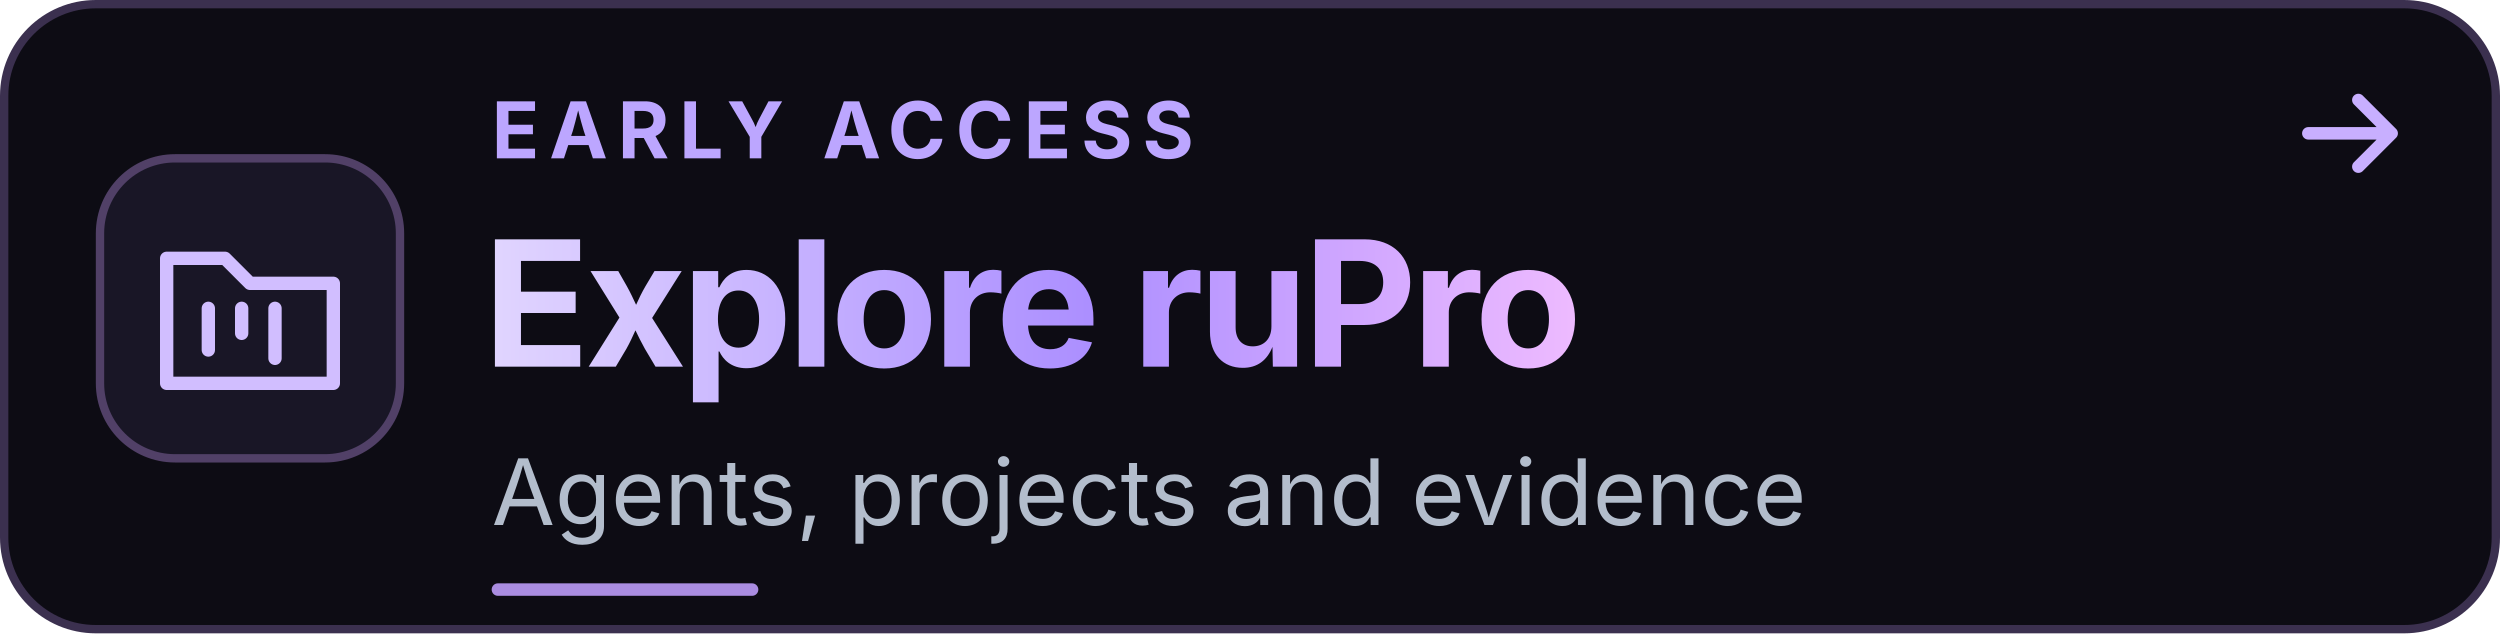
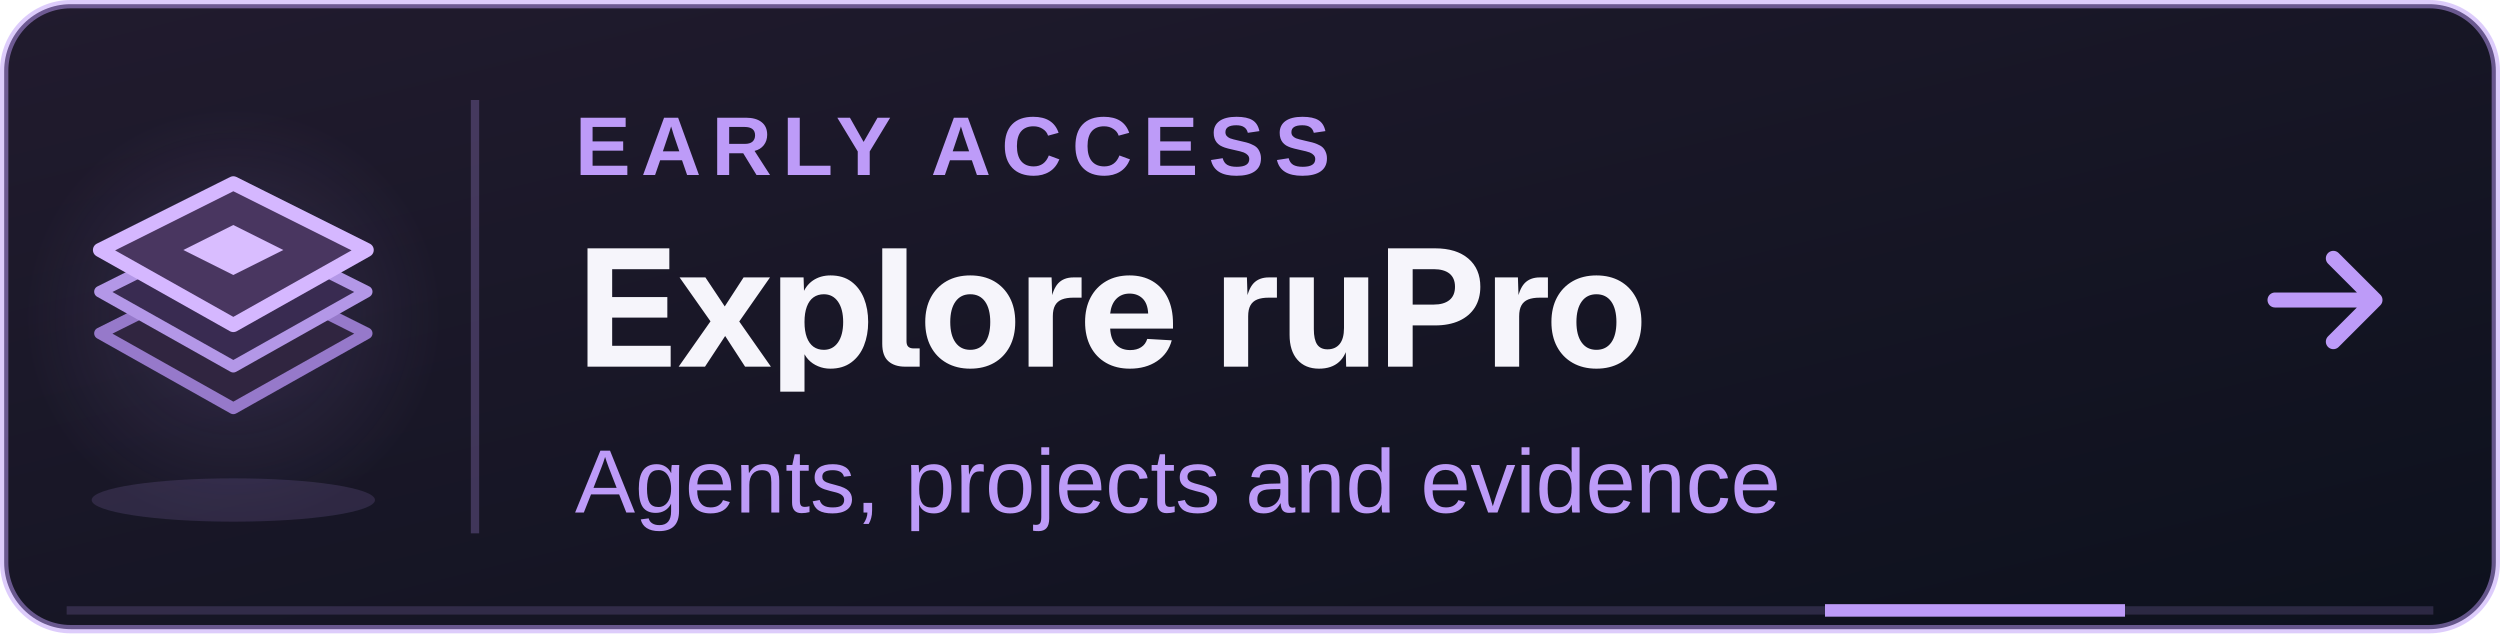
<svg xmlns="http://www.w3.org/2000/svg" width="300" height="76" viewBox="0 0 300 76" role="img" aria-labelledby="title desc">
  <defs>
-     <linearGradient id="heading">
-       <stop stop-color="#e0d4ff" />
-       <stop offset=".55" stop-color="#ac8fff" />
-       <stop offset="1" stop-color="#edbaff" />
+     <linearGradient id="surface" x2="1" y2="1">
+       <stop stop-color="#211b2e" />
+       <stop offset="1" stop-color="#0d111d" />
    </linearGradient>
+     <radialGradient id="glow">
+       <stop stop-color="#bd9bf8" stop-opacity=".15" />
+       <stop offset="1" stop-color="#bd9bf8" stop-opacity="0" />
+     </radialGradient>
  </defs>
-   <style>@media(prefers-reduced-motion:no-preference){.draw{animation:draw 5.2s ease-in-out infinite;transform-box:fill-box;transform-origin:left center}.focus{animation:focus 5.2s ease-in-out infinite}@keyframes draw{0%{transform:scaleX(.15)}55%,100%{transform:scaleX(1)}}@keyframes focus{0%,100%{opacity:.6}45%,75%{opacity:1}}}</style>
-   <g font-family="Inter,Arial,sans-serif">
-     <rect x="0.5" y="0.5" width="299" height="75" rx="11" fill="#0d0c14" stroke="#3b304f" />
-     <rect x="12" y="19" width="36" height="36" rx="9" fill="#191626" stroke="#514067" />
-     <path transform="translate(18 25)" d="M2 6h7l3 3h10v12H2z M7 12v5m4-5v3m4-3v6" fill="none" stroke="#d1beff" stroke-width="1.6" stroke-linecap="round" stroke-linejoin="round" />
-     <text x="59" y="19" font-size="9.4" font-weight="700" letter-spacing="1.2" fill="#bca6ff">EARLY ACCESS</text>
-     <text x="58" y="44" font-size="21" font-weight="700" letter-spacing="-0.55" fill="url(#heading)">Explore ruPro</text>
-     <text x="59" y="63" font-size="11" font-weight="400" letter-spacing="0" fill="#b3bdcc">Agents, projects and evidence</text>
-     <path class="focus" d="M277 16h10m-4-4 4 4-4 4" fill="none" stroke="#c8afff" stroke-width="1.5" stroke-linecap="round" stroke-linejoin="round" />
-     <g class="draw">
-       <rect x="59" y="70" width="32" height="1.5" rx="0.75" fill="#aa8de1" stroke="none" />
+   <style>
+ @media (prefers-reduced-motion:no-preference){
+ .signal{animation:travel 6s linear infinite}
+ .top{animation:lift 3.7s ease-in-out infinite}
+ .middle{animation:lift 3.7s -.2s ease-in-out infinite;animation-name:mid}
+ .play{animation:advance 4s ease-in-out infinite}
+ @keyframes travel{to{stroke-dashoffset:-284}}
+ @keyframes lift{0%,90%,100%{transform:translateY(0)}45%{transform:translateY(-5px)}}
+ @keyframes mid{0%,90%,100%{transform:translateY(0)}45%{transform:translateY(-2px)}}
+ @keyframes advance{0%,15%,75%,100%{transform:translateX(0)}45%{transform:translateX(3px)}}
+ }
+ </style>
+   <rect x=".5" y=".5" width="299" height="75" rx="8" fill="url(#surface)" stroke="#bd9bf8" stroke-opacity=".5" />
+   <circle cx="28" cy="38" r="25" fill="url(#glow)" />
+   <ellipse cx="28" cy="60" rx="17" ry="2.6" fill="#bd9bf8" opacity=".14" />
+   <g class="stack" stroke-linejoin="round">
+     <path d="m12 40 16-8 16 8-16 9z" fill="#302540" stroke="#9679ca" stroke-width="1.4" />
+     <path class="middle" d="m12 35 16-8 16 8-16 9z" fill="#392b51" stroke="#b397e7" stroke-width="1.4" />
+     <g class="top">
+       <path d="m12 30 16-8 16 8-16 9z" fill="#493660" stroke="#d5b7ff" stroke-width="1.7" />
+       <path d="m22 30 6-3 6 3-6 3z" fill="#d9bdff" />
    </g>
  </g>
+   <path d="M57 12V64" stroke="#bd9bf8" stroke-opacity=".25" />
+   <text x="69" y="21" font-family="Arial,Helvetica,sans-serif" font-size="10" font-weight="700" letter-spacing="1.25" fill="#bd9bf8">EARLY ACCESS</text>
+   <path fill="#f6f5fb" d="M70.5 44V29.8H80.32V32.3H73.46V35.65H80.08V38.11H73.46V41.5H80.48V44ZM81.44 44 85.26 38.56 81.55 33.29H84.65L86.97 36.77L89.23 33.29H92.4L88.71 38.58L92.51 44H89.41L87.02 40.32L84.6 44ZM93.63 47V33.29H96.43L96.5 35.56L96.25 35.45Q96.65 34.28 97.55 33.66Q98.45 33.05 99.66 33.05Q101.16 33.05 102.16 33.79Q103.17 34.54 103.68 35.81Q104.18 37.07 104.18 38.64Q104.18 40.2 103.67 41.48Q103.16 42.75 102.15 43.49Q101.14 44.24 99.64 44.24Q98.85 44.24 98.17 43.95Q97.49 43.67 97 43.15Q96.51 42.62 96.29 41.91L96.54 41.74V47ZM98.86 41.98Q99.94 41.98 100.56 41.09Q101.18 40.2 101.18 38.64Q101.18 37.09 100.56 36.2Q99.94 35.31 98.86 35.31Q98.14 35.31 97.62 35.68Q97.1 36.05 96.82 36.8Q96.54 37.55 96.54 38.64Q96.54 39.74 96.82 40.49Q97.1 41.23 97.62 41.61Q98.14 41.98 98.86 41.98ZM108.62 44Q107.34 44 106.61 43.35Q105.87 42.7 105.87 41.26V29.8H108.78V40.95Q108.78 41.41 109 41.61Q109.22 41.81 109.63 41.81H110.36V44ZM116.43 44.24Q114.81 44.24 113.59 43.55Q112.37 42.86 111.7 41.6Q111.03 40.34 111.03 38.64Q111.03 36.94 111.7 35.69Q112.37 34.44 113.59 33.74Q114.81 33.05 116.43 33.05Q118.06 33.05 119.28 33.74Q120.49 34.44 121.16 35.69Q121.83 36.94 121.83 38.64Q121.83 40.34 121.16 41.6Q120.49 42.86 119.28 43.55Q118.06 44.24 116.43 44.24ZM116.43 41.98Q117.58 41.98 118.21 41.1Q118.83 40.23 118.83 38.64Q118.83 37.07 118.21 36.19Q117.58 35.31 116.43 35.31Q115.29 35.31 114.66 36.19Q114.03 37.07 114.03 38.64Q114.03 40.23 114.66 41.1Q115.29 41.98 116.43 41.98ZM123.43 44V33.29H126.19L126.29 36.37L126.06 36.32Q126.32 34.72 126.98 34Q127.65 33.29 128.81 33.29H129.79V35.72H128.8Q127.97 35.72 127.42 35.94Q126.88 36.16 126.61 36.65Q126.34 37.13 126.34 37.95V44ZM135.58 44.24Q133.95 44.24 132.74 43.55Q131.53 42.86 130.87 41.6Q130.21 40.34 130.21 38.64Q130.21 36.95 130.87 35.7Q131.53 34.45 132.73 33.75Q133.93 33.05 135.55 33.05Q137.13 33.05 138.3 33.74Q139.48 34.44 140.12 35.73Q140.76 37.03 140.76 38.83V39.43H133.22Q133.29 40.73 133.93 41.37Q134.57 42.01 135.63 42.01Q136.41 42.01 136.93 41.67Q137.46 41.34 137.67 40.67L140.61 40.84Q140.18 42.44 138.84 43.34Q137.5 44.24 135.58 44.24ZM133.22 37.62H137.78Q137.72 36.41 137.11 35.82Q136.5 35.23 135.55 35.23Q134.59 35.23 133.97 35.85Q133.35 36.47 133.22 37.62ZM146.87 44V33.29H149.63L149.73 36.37L149.5 36.32Q149.76 34.72 150.42 34Q151.09 33.29 152.25 33.29H153.23V35.72H152.24Q151.41 35.72 150.86 35.94Q150.32 36.16 150.05 36.65Q149.78 37.13 149.78 37.95V44ZM158.28 44.24Q156.63 44.24 155.69 43.17Q154.75 42.1 154.75 40.19V33.29H157.66V39.49Q157.66 40.75 158.06 41.34Q158.46 41.92 159.3 41.92Q160.24 41.92 160.76 41.28Q161.28 40.64 161.28 39.36V33.29H164.19V44H161.54L161.46 40.94L161.82 41.03Q161.59 42.62 160.69 43.43Q159.79 44.24 158.28 44.24ZM166.56 44V29.8H172.21Q174.76 29.8 176.2 31.03Q177.64 32.26 177.64 34.41Q177.64 35.84 176.99 36.89Q176.33 37.93 175.12 38.49Q173.9 39.05 172.21 39.05H169.52V44ZM169.52 36.55H172.04Q173.26 36.55 173.93 36.01Q174.6 35.47 174.6 34.41Q174.6 33.37 173.94 32.83Q173.27 32.3 172.04 32.3H169.52ZM179.39 44V33.29H182.15L182.25 36.37L182.02 36.32Q182.28 34.72 182.94 34Q183.61 33.29 184.77 33.29H185.75V35.72H184.76Q183.93 35.72 183.38 35.94Q182.84 36.16 182.57 36.65Q182.3 37.13 182.3 37.95V44ZM191.57 44.24Q189.95 44.24 188.73 43.55Q187.51 42.86 186.84 41.6Q186.17 40.34 186.17 38.64Q186.17 36.94 186.84 35.69Q187.51 34.44 188.73 33.74Q189.95 33.05 191.57 33.05Q193.2 33.05 194.42 33.74Q195.63 34.44 196.3 35.69Q196.97 36.94 196.97 38.64Q196.97 40.34 196.3 41.6Q195.63 42.86 194.42 43.55Q193.2 44.24 191.57 44.24ZM191.57 41.98Q192.72 41.98 193.35 41.1Q193.97 40.23 193.97 38.64Q193.97 37.07 193.35 36.19Q192.72 35.31 191.57 35.31Q190.43 35.31 189.8 36.19Q189.17 37.07 189.17 38.64Q189.17 40.23 189.8 41.1Q190.43 41.98 191.57 41.98Z" />
+   <text x="69" y="61.5" font-family="Arial,Helvetica,sans-serif" font-size="10.8" fill="#bd9bf8">Agents, projects and evidence</text>
+   <path d="M8 73.25H292" stroke="#bd9bf8" stroke-opacity=".17" />
+   <path class="signal" d="M8 73.25H292" stroke="#bd9bf8" stroke-width="1.5" stroke-dasharray="36 248" stroke-dashoffset="-211" />
+   <path d="M273 36h12m-5-5 5 5-5 5" fill="none" stroke="#bd9bf8" stroke-width="1.8" stroke-linecap="round" stroke-linejoin="round" />
</svg>
